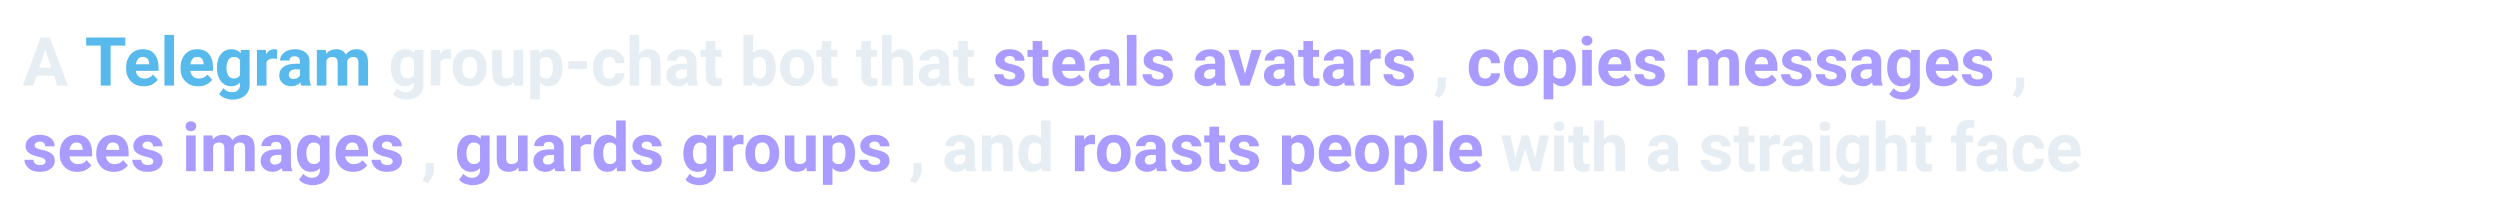
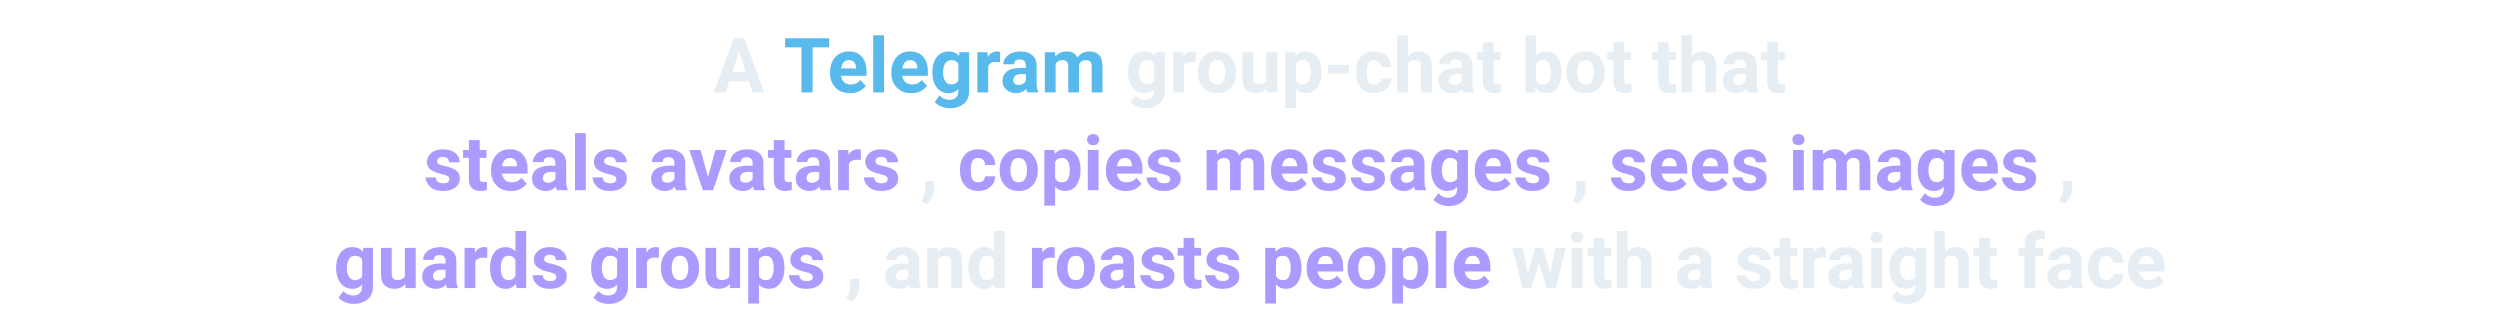
- <svg xmlns="http://www.w3.org/2000/svg" viewBox="0 0 1110 94" width="1110" height="94" role="img" aria-label="A Telegram group-chat bot that steals avatars, copies messages, sees images, guards groups, and roasts people with a straight face">
+ <svg xmlns="http://www.w3.org/2000/svg" viewBox="0 0 920 120" width="920" height="120" role="img" aria-label="A Telegram group-chat bot that steals avatars, copies messages, sees images, guards groups, and roasts people with a straight face">
  <style>
-     .txt { font-family: system-ui, -apple-system, BlinkMacSystemFont, 'Segoe UI', Roboto, sans-serif; font-weight: 700; font-size: 30px; }
+     .txt { font-family: system-ui, -apple-system, BlinkMacSystemFont, 'Segoe UI', Roboto, sans-serif; font-weight: 700; font-size: 28px; text-anchor: middle; }
  </style>
-   <text x="10" y="38" class="txt">
+   <text x="460" y="34" class="txt">
    <tspan fill="#e6edf3">A </tspan>
    <tspan fill="#58b9ec">Telegram</tspan>
-     <tspan fill="#e6edf3"> group-chat bot that </tspan>
+     <tspan fill="#e6edf3"> group-chat bot that</tspan>
+   </text>
+   <text x="460" y="70" class="txt">
    <tspan fill="#a99bff">steals avatars</tspan>
    <tspan fill="#e6edf3">, </tspan>
    <tspan fill="#a99bff">copies messages</tspan>
+     <tspan fill="#e6edf3">, </tspan>
+     <tspan fill="#a99bff">sees images</tspan>
    <tspan fill="#e6edf3">,</tspan>
  </text>
-   <text x="10" y="76" class="txt">
-     <tspan fill="#a99bff">sees images</tspan>
-     <tspan fill="#e6edf3">, </tspan>
+   <text x="460" y="106" class="txt">
    <tspan fill="#a99bff">guards groups</tspan>
    <tspan fill="#e6edf3">, and </tspan>
    <tspan fill="#a99bff">roasts people</tspan>
    <tspan fill="#e6edf3"> with a straight face</tspan>
  </text>
</svg>
